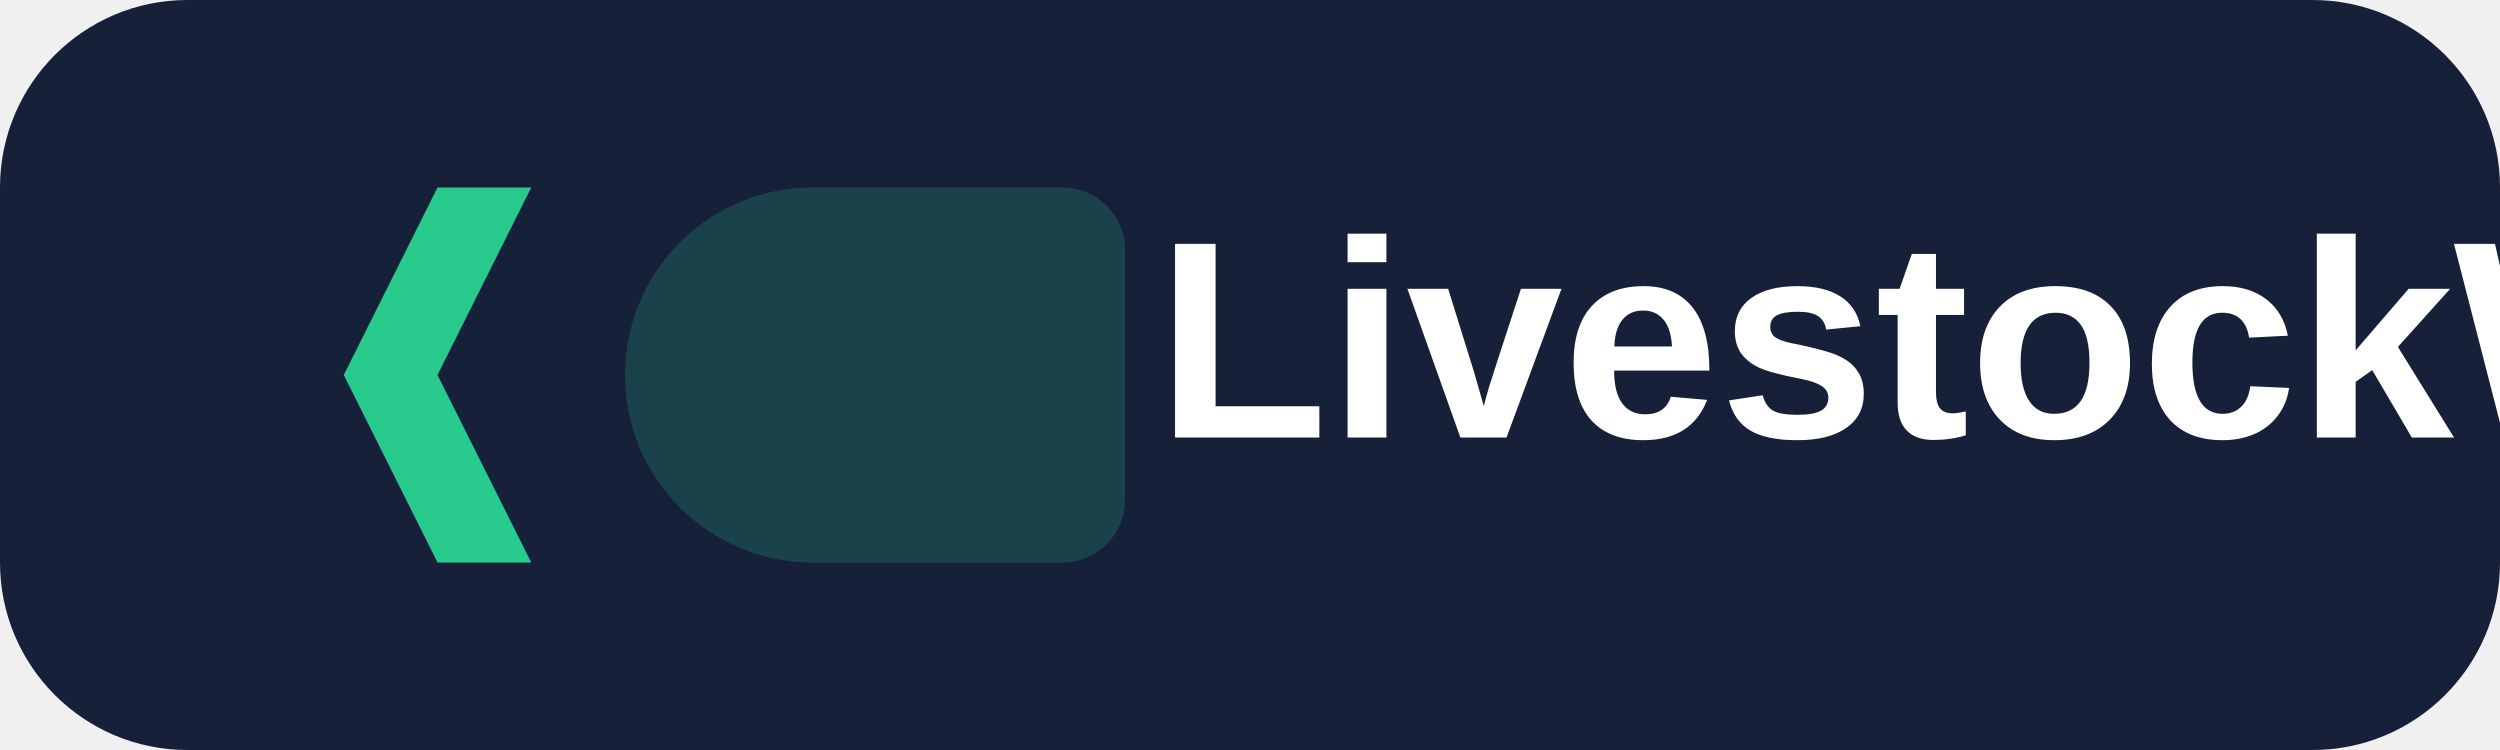
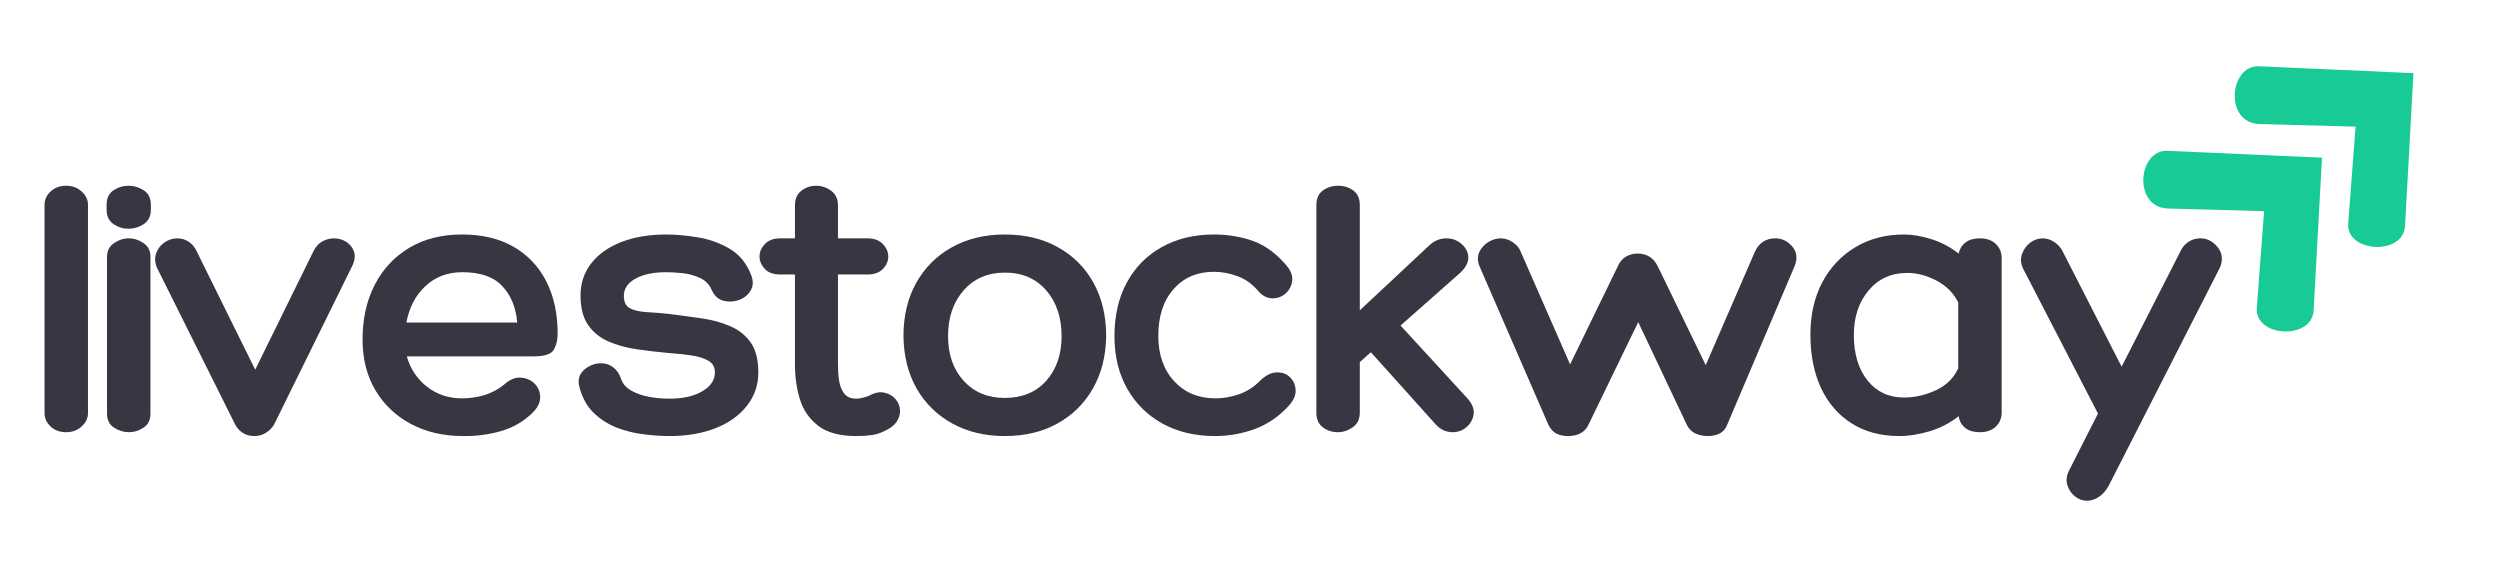
- <svg xmlns="http://www.w3.org/2000/svg" viewBox="0 0 160 48">
-   <rect width="160" height="48" rx="12" fill="#172039" />
-   <path d="M34 12h-6l-6 12 6 12h6l-6-12 6-12z" fill="#29CA8D" />
-   <path d="M40 24c0-6.627 5.373-12 12-12h16a4 4 0 0 1 4 4v16a4 4 0 0 1-4 4H52c-6.627 0-12-5.373-12-12z" fill="#29CA8D" opacity="0.2" />
-   <text x="74" y="28" fill="#FFFFFF" font-family="Arial, sans-serif" font-size="18" font-weight="bold">LivestockWay</text>
+ <svg xmlns="http://www.w3.org/2000/svg" version="1.0" preserveAspectRatio="xMidYMid meet" viewBox="0 147 375 87" zoomAndPan="magnify" style="max-height: 500px" width="375" height="87">
+   <defs>
+     <g />
+     <clipPath id="38ce72b11e">
+       <path clip-rule="nonzero" d="M 321 169 L 349 169 L 349 197 L 321 197 Z M 321 169" />
+     </clipPath>
+     <clipPath id="f04165adea">
+       <path clip-rule="nonzero" d="M 315.898 173.809 L 335.012 156.141 L 361.188 184.461 L 342.074 202.129 Z M 315.898 173.809" />
+     </clipPath>
+     <clipPath id="79212526d6">
+       <path clip-rule="nonzero" d="M 315.898 173.809 L 335.012 156.141 L 361.188 184.461 L 342.074 202.129 Z M 315.898 173.809" />
+     </clipPath>
+     <clipPath id="4a4bf9916a">
+       <path clip-rule="nonzero" d="M 335 156 L 363 156 L 363 185 L 335 185 Z M 335 156" />
+     </clipPath>
+     <clipPath id="c945b44bdf">
+       <path clip-rule="nonzero" d="M 329.613 161.133 L 348.73 143.465 L 374.902 171.781 L 355.789 189.449 Z M 329.613 161.133" />
+     </clipPath>
+     <clipPath id="9c4e6247e6">
+       <path clip-rule="nonzero" d="M 329.613 161.133 L 348.73 143.465 L 374.902 171.781 L 355.789 189.449 Z M 329.613 161.133" />
+     </clipPath>
+   </defs>
+   <rect fill-opacity="1" height="450" y="-37.5" fill="#ffffff" width="450" x="-37.5" />
+   <rect fill-opacity="1" height="450" y="-37.5" fill="#ffffff" width="450" x="-37.5" />
+   <g clip-path="url(#38ce72b11e)">
+     <g clip-path="url(#f04165adea)">
+       <g clip-path="url(#79212526d6)">
+         <path fill-rule="nonzero" fill-opacity="1" d="M 348.301 170.648 L 325.133 169.621 C 320.656 169.422 319.898 178.137 325.203 178.281 L 339.617 178.672 L 338.52 193.18 C 338.184 197.594 346.797 198.062 347.043 193.574 Z M 348.301 170.648" fill="#18cb96" />
+       </g>
+     </g>
+   </g>
+   <g clip-path="url(#4a4bf9916a)">
+     <g clip-path="url(#c945b44bdf)">
+       <g clip-path="url(#9c4e6247e6)">
+         <path fill-rule="nonzero" fill-opacity="1" d="M 362.016 157.973 L 338.848 156.941 C 334.371 156.742 333.617 165.461 338.918 165.605 L 353.336 165.996 L 352.234 180.5 C 351.898 184.918 360.512 185.383 360.758 180.895 Z M 362.016 157.973" fill="#18cb96" />
+       </g>
+     </g>
+   </g>
+   <g fill-opacity="1" fill="#373643">
+     <g transform="translate(4.680931, 211.8301)">
+       <g>
+         <path d="M 8.516 -2.859 C 8.516 -2.098 8.195 -1.43 7.562 -0.859 C 6.938 -0.285 6.164 0 5.25 0 C 4.301 0 3.52 -0.285 2.906 -0.859 C 2.301 -1.43 2 -2.098 2 -2.859 L 2 -34.109 C 2 -34.867 2.301 -35.535 2.906 -36.109 C 3.52 -36.68 4.301 -36.969 5.25 -36.969 C 6.164 -36.969 6.938 -36.68 7.562 -36.109 C 8.195 -35.535 8.516 -34.867 8.516 -34.109 Z M 8.516 -2.859" />
+       </g>
+     </g>
+   </g>
+   <g fill-opacity="1" fill="#373643">
+     <g transform="translate(14.05091, 211.8301)">
+       <g>
+         <path d="M 8.578 -33.375 C 8.578 -32.414 8.223 -31.695 7.516 -31.219 C 6.805 -30.75 6.051 -30.516 5.25 -30.516 C 4.414 -30.516 3.656 -30.75 2.969 -31.219 C 2.281 -31.695 1.938 -32.414 1.938 -33.375 L 1.938 -34.109 C 1.938 -35.098 2.281 -35.82 2.969 -36.281 C 3.656 -36.738 4.414 -36.969 5.25 -36.969 C 6.051 -36.969 6.805 -36.738 7.516 -36.281 C 8.223 -35.82 8.578 -35.098 8.578 -34.109 Z M 2 -26.281 C 2 -27.195 2.348 -27.891 3.047 -28.359 C 3.754 -28.836 4.488 -29.078 5.25 -29.078 C 6.051 -29.078 6.797 -28.836 7.484 -28.359 C 8.172 -27.891 8.516 -27.219 8.516 -26.344 L 8.516 -2.797 C 8.516 -1.848 8.172 -1.145 7.484 -0.688 C 6.797 -0.227 6.051 0 5.25 0 C 4.488 0 3.754 -0.227 3.047 -0.688 C 2.348 -1.145 2 -1.848 2 -2.797 Z M 2 -26.281" />
+       </g>
+     </g>
+   </g>
+   <g fill-opacity="1" fill="#373643">
+     <g transform="translate(23.42089, 211.8301)">
+       <g>
+         <path d="M 0.062 -24.797 C -0.207 -25.555 -0.219 -26.258 0.031 -26.906 C 0.281 -27.562 0.695 -28.086 1.281 -28.484 C 1.875 -28.879 2.492 -29.078 3.141 -29.078 C 3.828 -29.078 4.426 -28.895 4.938 -28.531 C 5.457 -28.176 5.848 -27.691 6.109 -27.078 L 14.859 -9.375 L 23.594 -27.141 C 23.938 -27.828 24.383 -28.32 24.938 -28.625 C 25.488 -28.926 26.07 -29.078 26.688 -29.078 C 27.375 -29.078 27.992 -28.895 28.547 -28.531 C 29.098 -28.176 29.477 -27.68 29.688 -27.047 C 29.895 -26.422 29.789 -25.691 29.375 -24.859 L 17.719 -1.203 C 17.445 -0.703 17.047 -0.281 16.516 0.062 C 15.984 0.406 15.395 0.578 14.75 0.578 C 13.488 0.578 12.535 0.023 11.891 -1.078 Z M 0.062 -24.797" />
+       </g>
+     </g>
+   </g>
+   <g fill-opacity="1" fill="#373643">
+     <g transform="translate(52.96027, 211.8301)">
+       <g>
+         <path d="M 16.344 -5.078 C 17.445 -5.078 18.531 -5.227 19.594 -5.531 C 20.664 -5.844 21.66 -6.359 22.578 -7.078 C 23.453 -7.879 24.305 -8.25 25.141 -8.188 C 25.984 -8.133 26.68 -7.832 27.234 -7.281 C 27.785 -6.727 28.062 -6.039 28.062 -5.219 C 28.062 -4.406 27.66 -3.617 26.859 -2.859 C 25.523 -1.566 23.941 -0.66 22.109 -0.141 C 20.285 0.367 18.422 0.609 16.516 0.578 C 13.547 0.578 10.926 -0.031 8.656 -1.25 C 6.383 -2.469 4.609 -4.16 3.328 -6.328 C 2.055 -8.504 1.422 -11.023 1.422 -13.891 C 1.422 -17.016 2.031 -19.754 3.25 -22.109 C 4.469 -24.473 6.191 -26.32 8.422 -27.656 C 10.648 -28.988 13.289 -29.656 16.344 -29.656 C 19.383 -29.656 21.973 -29.035 24.109 -27.797 C 26.242 -26.555 27.875 -24.82 29 -22.594 C 30.125 -20.363 30.688 -17.766 30.688 -14.797 C 30.688 -13.848 30.492 -13.039 30.109 -12.375 C 29.734 -11.707 28.723 -11.375 27.078 -11.375 L 8.062 -11.375 C 8.594 -9.508 9.598 -7.992 11.078 -6.828 C 12.566 -5.66 14.32 -5.078 16.344 -5.078 Z M 16.406 -24 C 14.188 -24 12.332 -23.301 10.844 -21.906 C 9.363 -20.52 8.414 -18.703 8 -16.453 L 24.625 -16.453 C 24.438 -18.703 23.691 -20.52 22.391 -21.906 C 21.098 -23.301 19.102 -24 16.406 -24 Z M 16.406 -24" />
+       </g>
+     </g>
+   </g>
+   <g fill-opacity="1" fill="#373643">
+     <g transform="translate(86.15644, 211.8301)">
+       <g>
+         <path d="M 0.75 -6.797 C 0.477 -7.867 0.723 -8.727 1.484 -9.375 C 2.242 -10.02 3.082 -10.344 4 -10.344 C 4.688 -10.344 5.297 -10.141 5.828 -9.734 C 6.359 -9.336 6.758 -8.738 7.031 -7.938 C 7.258 -7.25 7.754 -6.688 8.516 -6.25 C 9.273 -5.812 10.16 -5.5 11.172 -5.312 C 12.18 -5.125 13.203 -5.031 14.234 -5.031 C 16.285 -5.031 17.938 -5.398 19.188 -6.141 C 20.445 -6.879 21.078 -7.82 21.078 -8.969 C 21.078 -9.77 20.742 -10.359 20.078 -10.734 C 19.41 -11.117 18.535 -11.383 17.453 -11.531 C 16.367 -11.688 15.219 -11.805 14 -11.891 C 12.395 -12.035 10.82 -12.223 9.281 -12.453 C 7.738 -12.68 6.336 -13.07 5.078 -13.625 C 3.828 -14.176 2.82 -14.992 2.062 -16.078 C 1.301 -17.172 0.922 -18.648 0.922 -20.516 C 0.922 -22.336 1.453 -23.938 2.516 -25.312 C 3.578 -26.688 5.078 -27.754 7.016 -28.516 C 8.961 -29.273 11.211 -29.656 13.766 -29.656 C 15.254 -29.656 16.852 -29.508 18.562 -29.219 C 20.281 -28.938 21.875 -28.359 23.344 -27.484 C 24.812 -26.609 25.891 -25.254 26.578 -23.422 C 26.836 -22.66 26.816 -21.984 26.516 -21.391 C 26.211 -20.805 25.766 -20.359 25.172 -20.047 C 24.578 -19.742 23.977 -19.594 23.375 -19.594 C 22.688 -19.594 22.125 -19.727 21.688 -20 C 21.25 -20.27 20.879 -20.727 20.578 -21.375 C 20.234 -22.176 19.648 -22.766 18.828 -23.141 C 18.004 -23.523 17.125 -23.766 16.188 -23.859 C 15.258 -23.953 14.453 -24 13.766 -24 C 11.859 -24 10.32 -23.676 9.156 -23.031 C 8 -22.383 7.422 -21.523 7.422 -20.453 C 7.422 -19.535 7.723 -18.914 8.328 -18.594 C 8.941 -18.27 9.773 -18.078 10.828 -18.016 C 11.879 -17.961 13.051 -17.863 14.344 -17.719 C 15.945 -17.52 17.523 -17.305 19.078 -17.078 C 20.641 -16.859 22.066 -16.469 23.359 -15.906 C 24.66 -15.352 25.691 -14.535 26.453 -13.453 C 27.211 -12.367 27.594 -10.875 27.594 -8.969 C 27.594 -7.102 27.031 -5.445 25.906 -4 C 24.789 -2.551 23.234 -1.426 21.234 -0.625 C 19.234 0.176 16.898 0.578 14.234 0.578 C 13.047 0.578 11.754 0.488 10.359 0.312 C 8.973 0.145 7.625 -0.191 6.312 -0.703 C 5 -1.223 3.848 -1.969 2.859 -2.938 C 1.867 -3.914 1.164 -5.203 0.75 -6.797 Z M 0.75 -6.797" />
+       </g>
+     </g>
+   </g>
+   <g fill-opacity="1" fill="#373643">
+     <g transform="translate(114.5531, 211.8301)">
+       <g>
+         <path d="M 15.719 -5.422 C 16.594 -5.922 17.379 -6.094 18.078 -5.938 C 18.785 -5.789 19.359 -5.457 19.797 -4.938 C 20.234 -4.426 20.453 -3.828 20.453 -3.141 C 20.453 -2.648 20.301 -2.156 20 -1.656 C 19.695 -1.164 19.223 -0.75 18.578 -0.406 C 17.734 0.051 16.969 0.328 16.281 0.422 C 15.594 0.523 14.797 0.578 13.891 0.578 C 11.41 0.578 9.504 0.062 8.172 -0.969 C 6.836 -2 5.922 -3.332 5.422 -4.969 C 4.93 -6.602 4.688 -8.336 4.688 -10.172 L 4.688 -23.656 L 2.516 -23.656 C 1.453 -23.656 0.66 -23.941 0.141 -24.516 C -0.367 -25.086 -0.625 -25.695 -0.625 -26.344 C -0.625 -27.031 -0.359 -27.656 0.172 -28.219 C 0.703 -28.789 1.484 -29.078 2.516 -29.078 L 4.688 -29.078 L 4.688 -34 C 4.688 -34.988 5.008 -35.727 5.656 -36.219 C 6.301 -36.719 7.047 -36.969 7.891 -36.969 C 8.68 -36.969 9.422 -36.719 10.109 -36.219 C 10.797 -35.727 11.141 -34.988 11.141 -34 L 11.141 -29.078 L 15.594 -29.078 C 16.582 -29.078 17.344 -28.789 17.875 -28.219 C 18.414 -27.656 18.688 -27.031 18.688 -26.344 C 18.688 -25.656 18.414 -25.035 17.875 -24.484 C 17.344 -23.93 16.582 -23.656 15.594 -23.656 L 11.141 -23.656 L 11.141 -10.172 C 11.141 -9.328 11.195 -8.516 11.312 -7.734 C 11.426 -6.961 11.68 -6.316 12.078 -5.797 C 12.484 -5.285 13.086 -5.031 13.891 -5.031 C 14.191 -5.031 14.52 -5.078 14.875 -5.172 C 15.238 -5.266 15.52 -5.348 15.719 -5.422 Z M 15.719 -5.422" />
+       </g>
+     </g>
+   </g>
+   <g fill-opacity="1" fill="#373643">
+     <g transform="translate(134.3792, 211.8301)">
+       <g>
+         <path d="M 16.344 -29.656 C 19.383 -29.656 22.047 -29.016 24.328 -27.734 C 26.617 -26.461 28.395 -24.68 29.656 -22.391 C 30.914 -20.109 31.547 -17.445 31.547 -14.406 C 31.504 -11.426 30.844 -8.812 29.562 -6.562 C 28.289 -4.32 26.52 -2.57 24.25 -1.312 C 21.988 -0.051 19.352 0.578 16.344 0.578 C 13.375 0.578 10.742 -0.051 8.453 -1.312 C 6.172 -2.57 4.391 -4.32 3.109 -6.562 C 1.836 -8.812 1.18 -11.426 1.141 -14.406 C 1.141 -17.445 1.773 -20.109 3.047 -22.391 C 4.328 -24.68 6.109 -26.461 8.391 -27.734 C 10.68 -29.016 13.332 -29.656 16.344 -29.656 Z M 16.344 -5.141 C 18.938 -5.141 21.004 -5.992 22.547 -7.703 C 24.086 -9.422 24.859 -11.656 24.859 -14.406 C 24.859 -17.219 24.086 -19.508 22.547 -21.281 C 21.004 -23.051 18.938 -23.938 16.344 -23.938 C 13.789 -23.938 11.734 -23.051 10.172 -21.281 C 8.609 -19.508 7.828 -17.219 7.828 -14.406 C 7.828 -11.656 8.609 -9.422 10.172 -7.703 C 11.734 -5.992 13.789 -5.141 16.344 -5.141 Z M 16.344 -5.141" />
+       </g>
+     </g>
+   </g>
+   <g fill-opacity="1" fill="#373643">
+     <g transform="translate(166.0897, 211.8301)">
+       <g>
+         <path d="M 22.578 -21.25 C 21.691 -22.281 20.66 -23.004 19.484 -23.422 C 18.305 -23.848 17.145 -24.062 16 -24.062 C 13.488 -24.062 11.469 -23.191 9.938 -21.453 C 8.414 -19.723 7.656 -17.391 7.656 -14.453 C 7.656 -11.641 8.445 -9.375 10.031 -7.656 C 11.613 -5.938 13.68 -5.078 16.234 -5.078 C 17.367 -5.078 18.523 -5.273 19.703 -5.672 C 20.891 -6.078 21.941 -6.738 22.859 -7.656 C 23.691 -8.488 24.52 -8.926 25.344 -8.969 C 26.164 -9.008 26.844 -8.781 27.375 -8.281 C 27.906 -7.789 28.195 -7.156 28.25 -6.375 C 28.312 -5.594 27.977 -4.801 27.25 -4 C 25.77 -2.363 24.066 -1.191 22.141 -0.484 C 20.211 0.223 18.223 0.578 16.172 0.578 C 13.16 0.578 10.52 -0.051 8.25 -1.312 C 5.988 -2.57 4.227 -4.32 2.969 -6.562 C 1.707 -8.812 1.078 -11.426 1.078 -14.406 C 1.078 -17.488 1.695 -20.172 2.938 -22.453 C 4.176 -24.742 5.922 -26.516 8.172 -27.766 C 10.422 -29.023 13.031 -29.656 16 -29.656 C 18.094 -29.656 20.047 -29.332 21.859 -28.688 C 23.672 -28.039 25.336 -26.82 26.859 -25.031 C 27.547 -24.227 27.836 -23.445 27.734 -22.688 C 27.641 -21.926 27.305 -21.297 26.734 -20.797 C 26.172 -20.305 25.5 -20.066 24.719 -20.078 C 23.938 -20.098 23.223 -20.488 22.578 -21.25 Z M 22.578 -21.25" />
+       </g>
+     </g>
+   </g>
+   <g fill-opacity="1" fill="#373643">
+     <g transform="translate(194.6578, 211.8301)">
+       <g>
+         <path d="M 25.594 -4.922 C 26.25 -4.117 26.508 -3.344 26.375 -2.594 C 26.238 -1.852 25.875 -1.234 25.281 -0.734 C 24.695 -0.242 24.02 0 23.25 0 C 22.227 0 21.352 -0.414 20.625 -1.25 L 10.969 -12 L 9.312 -10.516 L 9.312 -2.922 C 9.312 -1.961 8.957 -1.234 8.25 -0.734 C 7.551 -0.242 6.801 0 6 0 C 5.164 0 4.422 -0.242 3.766 -0.734 C 3.117 -1.234 2.797 -1.961 2.797 -2.922 L 2.797 -34.062 C 2.797 -35.051 3.117 -35.781 3.766 -36.25 C 4.422 -36.727 5.188 -36.969 6.062 -36.969 C 6.938 -36.969 7.695 -36.727 8.344 -36.25 C 8.988 -35.781 9.312 -35.051 9.312 -34.062 L 9.312 -18.281 L 19.891 -28.172 C 20.609 -28.773 21.406 -29.078 22.281 -29.078 C 23.195 -29.078 23.977 -28.781 24.625 -28.188 C 25.27 -27.602 25.594 -26.93 25.594 -26.172 C 25.594 -25.441 25.195 -24.695 24.406 -23.938 L 15.422 -16 Z M 25.594 -4.922" />
+       </g>
+     </g>
+   </g>
+   <g fill-opacity="1" fill="#373643">
+     <g transform="translate(220.6547, 211.8301)">
+       <g>
+         <path d="M 1.312 -24.797 C 0.969 -25.598 0.938 -26.32 1.219 -26.969 C 1.508 -27.613 1.957 -28.125 2.562 -28.5 C 3.176 -28.883 3.805 -29.078 4.453 -29.078 C 5.098 -29.078 5.707 -28.879 6.281 -28.484 C 6.852 -28.086 7.234 -27.641 7.422 -27.141 L 14.859 -10.172 L 22 -24.859 C 22.27 -25.504 22.672 -25.988 23.203 -26.312 C 23.734 -26.633 24.32 -26.797 24.969 -26.797 C 26.375 -26.797 27.383 -26.164 28 -24.906 L 35.203 -10.062 L 42.562 -27.031 C 43.176 -28.395 44.207 -29.078 45.656 -29.078 C 46.645 -29.078 47.488 -28.664 48.188 -27.844 C 48.895 -27.031 49.004 -26.035 48.516 -24.859 L 38.406 -1.078 C 37.977 0.023 37.004 0.578 35.484 0.578 C 34.836 0.578 34.238 0.453 33.688 0.203 C 33.133 -0.047 32.707 -0.457 32.406 -1.031 L 25.078 -16.516 L 17.594 -1.078 C 17.062 0.023 16.035 0.578 14.516 0.578 C 13.867 0.578 13.297 0.453 12.797 0.203 C 12.305 -0.047 11.906 -0.492 11.594 -1.141 Z M 1.312 -24.797" />
+       </g>
+     </g>
+   </g>
+   <g fill-opacity="1" fill="#373643">
+     <g transform="translate(270.4206, 211.8301)">
+       <g>
+         <path d="M 26.578 -29.078 C 27.566 -29.078 28.352 -28.801 28.938 -28.25 C 29.531 -27.695 29.828 -26.984 29.828 -26.109 L 29.828 -2.969 C 29.828 -2.094 29.531 -1.379 28.938 -0.828 C 28.352 -0.273 27.566 0 26.578 0 C 25.617 0 24.875 -0.219 24.344 -0.656 C 23.812 -1.094 23.488 -1.676 23.375 -2.406 C 22.07 -1.375 20.617 -0.617 19.016 -0.141 C 17.422 0.336 15.898 0.578 14.453 0.578 C 11.711 0.578 9.344 -0.051 7.344 -1.312 C 5.344 -2.57 3.805 -4.344 2.734 -6.625 C 1.672 -8.914 1.141 -11.582 1.141 -14.625 C 1.141 -17.594 1.727 -20.203 2.906 -22.453 C 4.094 -24.703 5.742 -26.461 7.859 -27.734 C 9.973 -29.016 12.422 -29.656 15.203 -29.656 C 16.422 -29.656 17.77 -29.426 19.25 -28.969 C 20.738 -28.508 22.113 -27.785 23.375 -26.797 C 23.52 -27.484 23.859 -28.035 24.391 -28.453 C 24.93 -28.867 25.66 -29.078 26.578 -29.078 Z M 15.141 -5.203 C 16.816 -5.203 18.438 -5.57 20 -6.312 C 21.562 -7.051 22.664 -8.145 23.312 -9.594 L 23.312 -19.484 C 22.594 -20.891 21.508 -21.973 20.062 -22.734 C 18.613 -23.504 17.145 -23.891 15.656 -23.891 C 13.258 -23.891 11.328 -23.008 9.859 -21.25 C 8.391 -19.5 7.656 -17.273 7.656 -14.578 C 7.656 -11.754 8.336 -9.484 9.703 -7.766 C 11.078 -6.055 12.891 -5.203 15.141 -5.203 Z M 15.141 -5.203" />
+       </g>
+     </g>
+   </g>
+   <g fill-opacity="1" fill="#373643">
+     <g transform="translate(303.4453, 211.8301)">
+       <g>
+         <path d="M 26.625 -29.078 C 27.613 -29.078 28.461 -28.648 29.172 -27.797 C 29.879 -26.941 30.02 -25.941 29.594 -24.797 L 12.906 7.938 C 12.531 8.664 12.047 9.238 11.453 9.656 C 10.867 10.07 10.25 10.281 9.594 10.281 C 8.945 10.281 8.348 10.062 7.797 9.625 C 7.242 9.188 6.863 8.625 6.656 7.938 C 6.445 7.25 6.531 6.523 6.906 5.766 L 11.25 -2.797 L 0 -24.578 C -0.344 -25.336 -0.391 -26.055 -0.141 -26.734 C 0.109 -27.422 0.516 -27.984 1.078 -28.422 C 1.648 -28.859 2.281 -29.078 2.969 -29.078 C 3.582 -29.078 4.172 -28.883 4.734 -28.5 C 5.305 -28.125 5.727 -27.633 6 -27.031 L 14.797 -9.828 L 23.594 -27.078 C 23.863 -27.691 24.266 -28.176 24.797 -28.531 C 25.328 -28.895 25.938 -29.078 26.625 -29.078 Z M 26.625 -29.078" />
+       </g>
+     </g>
+   </g>
</svg>
